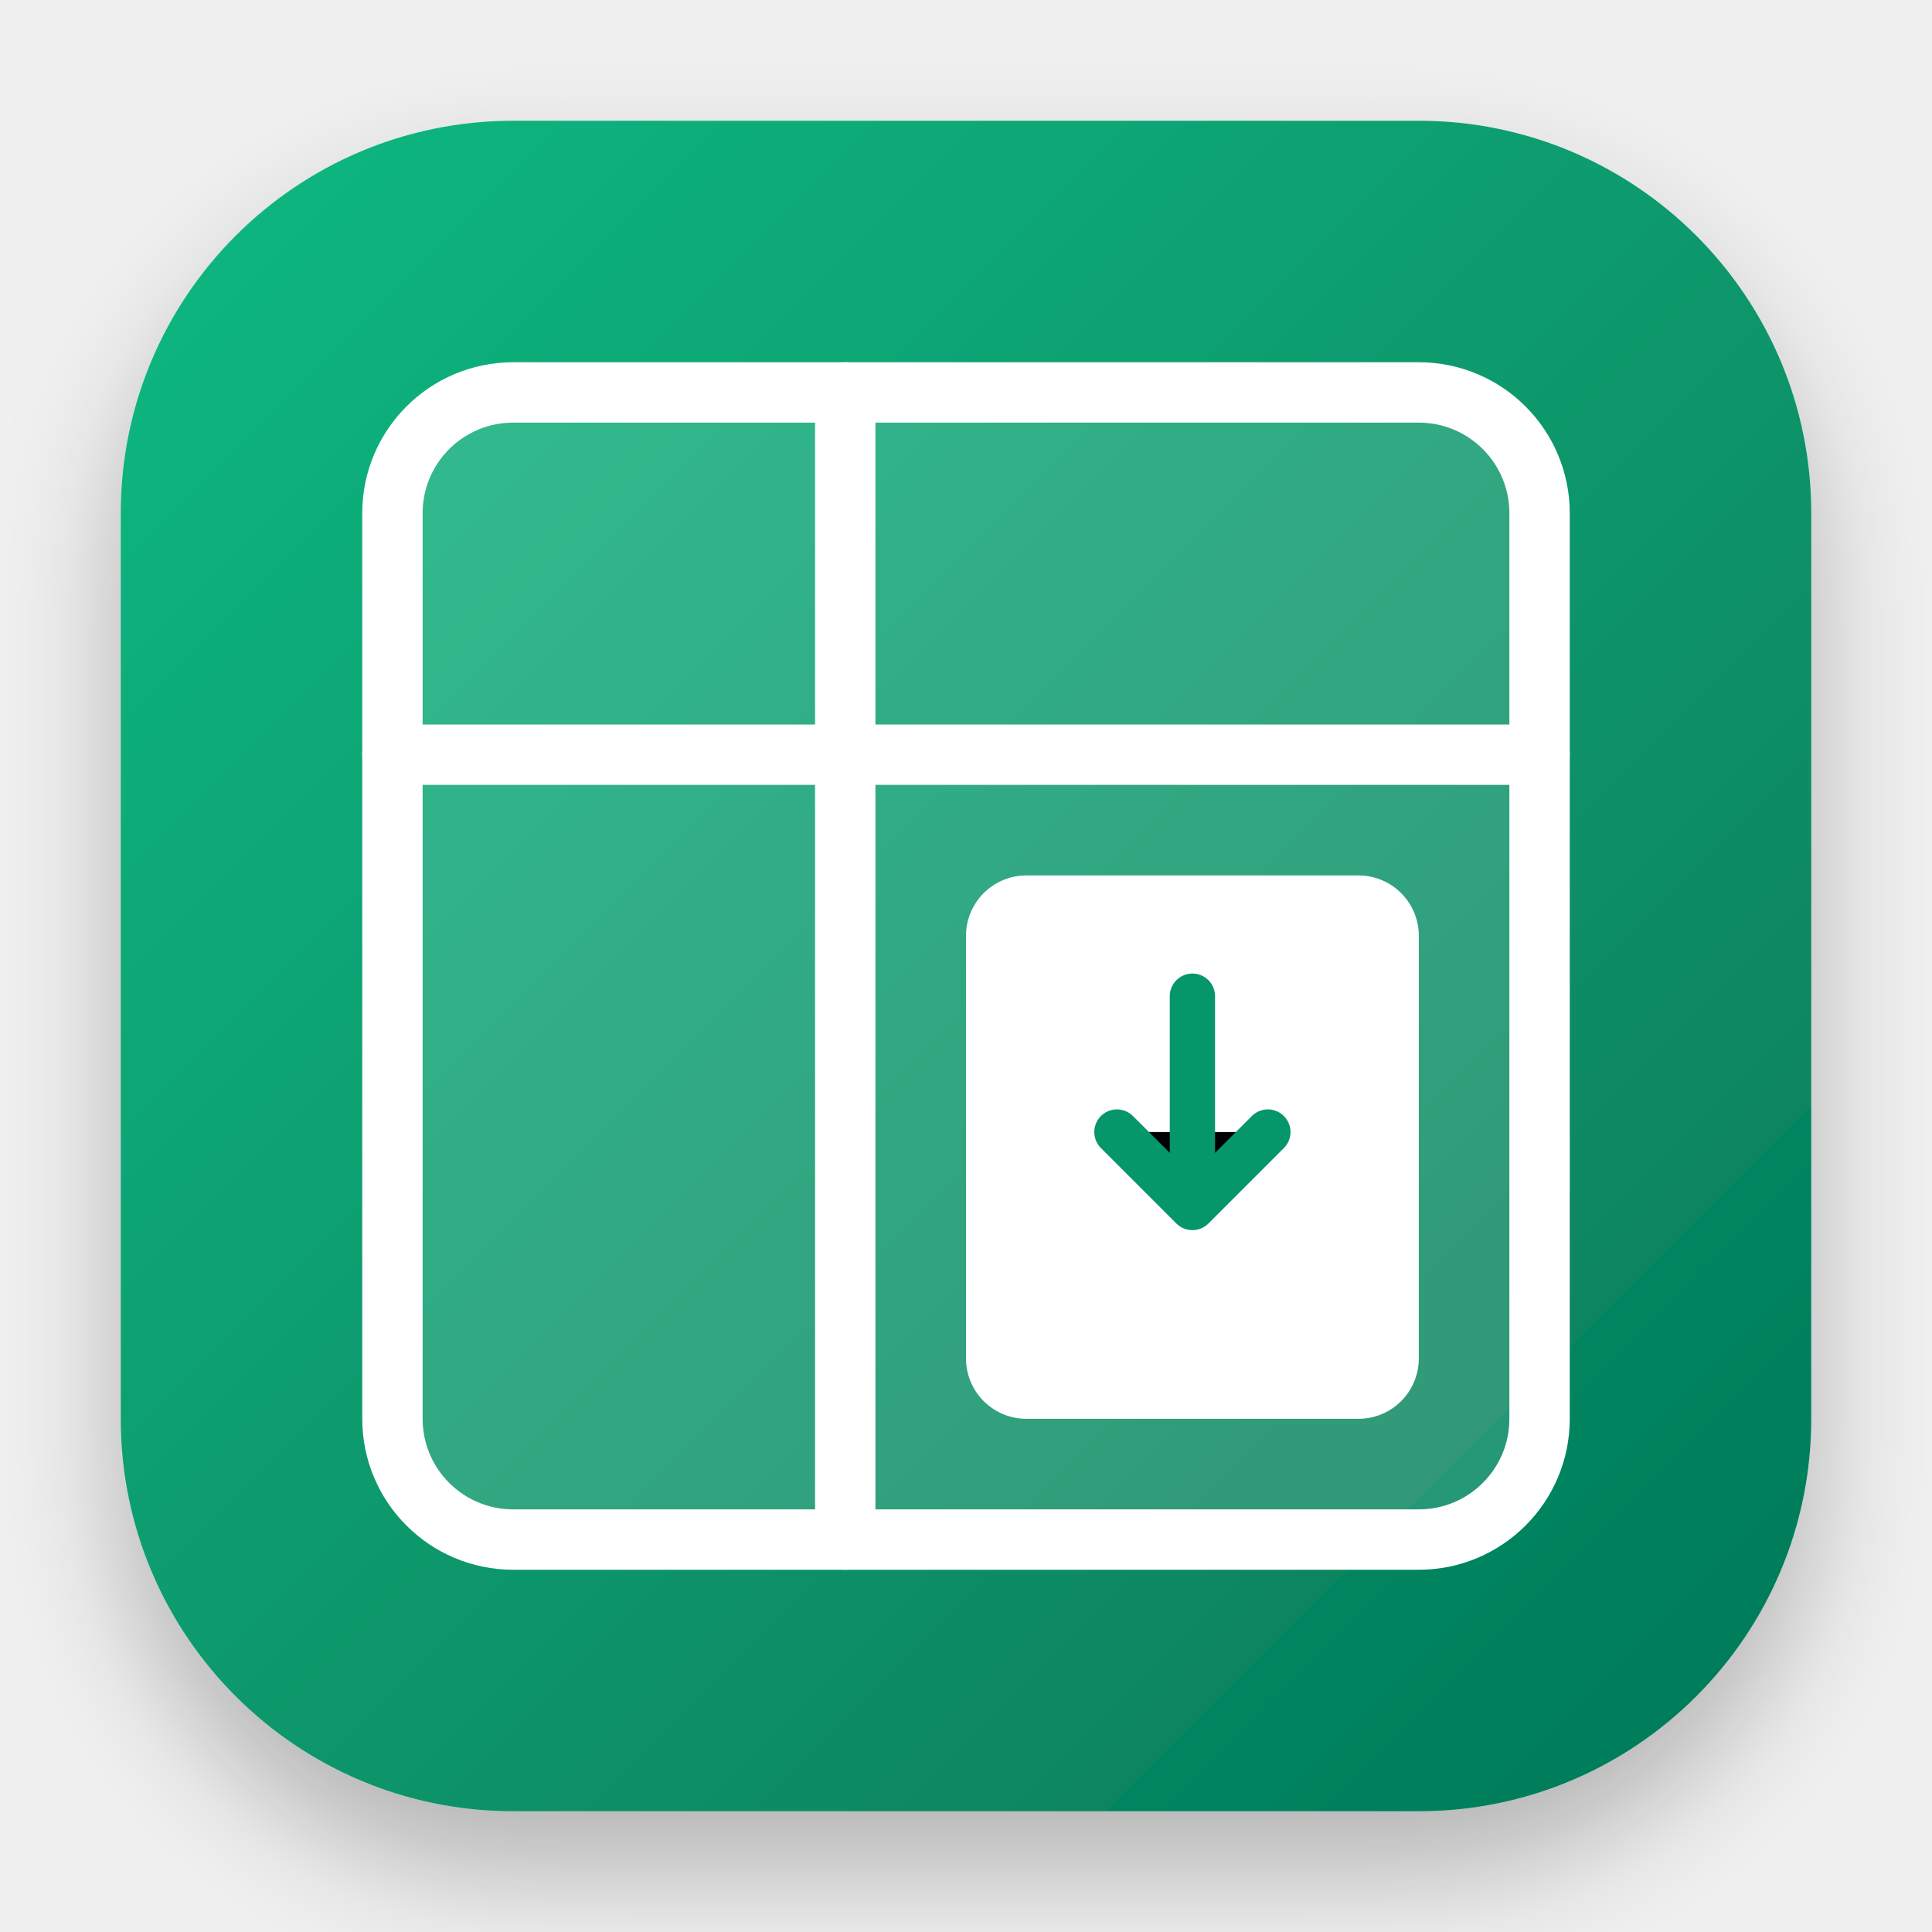
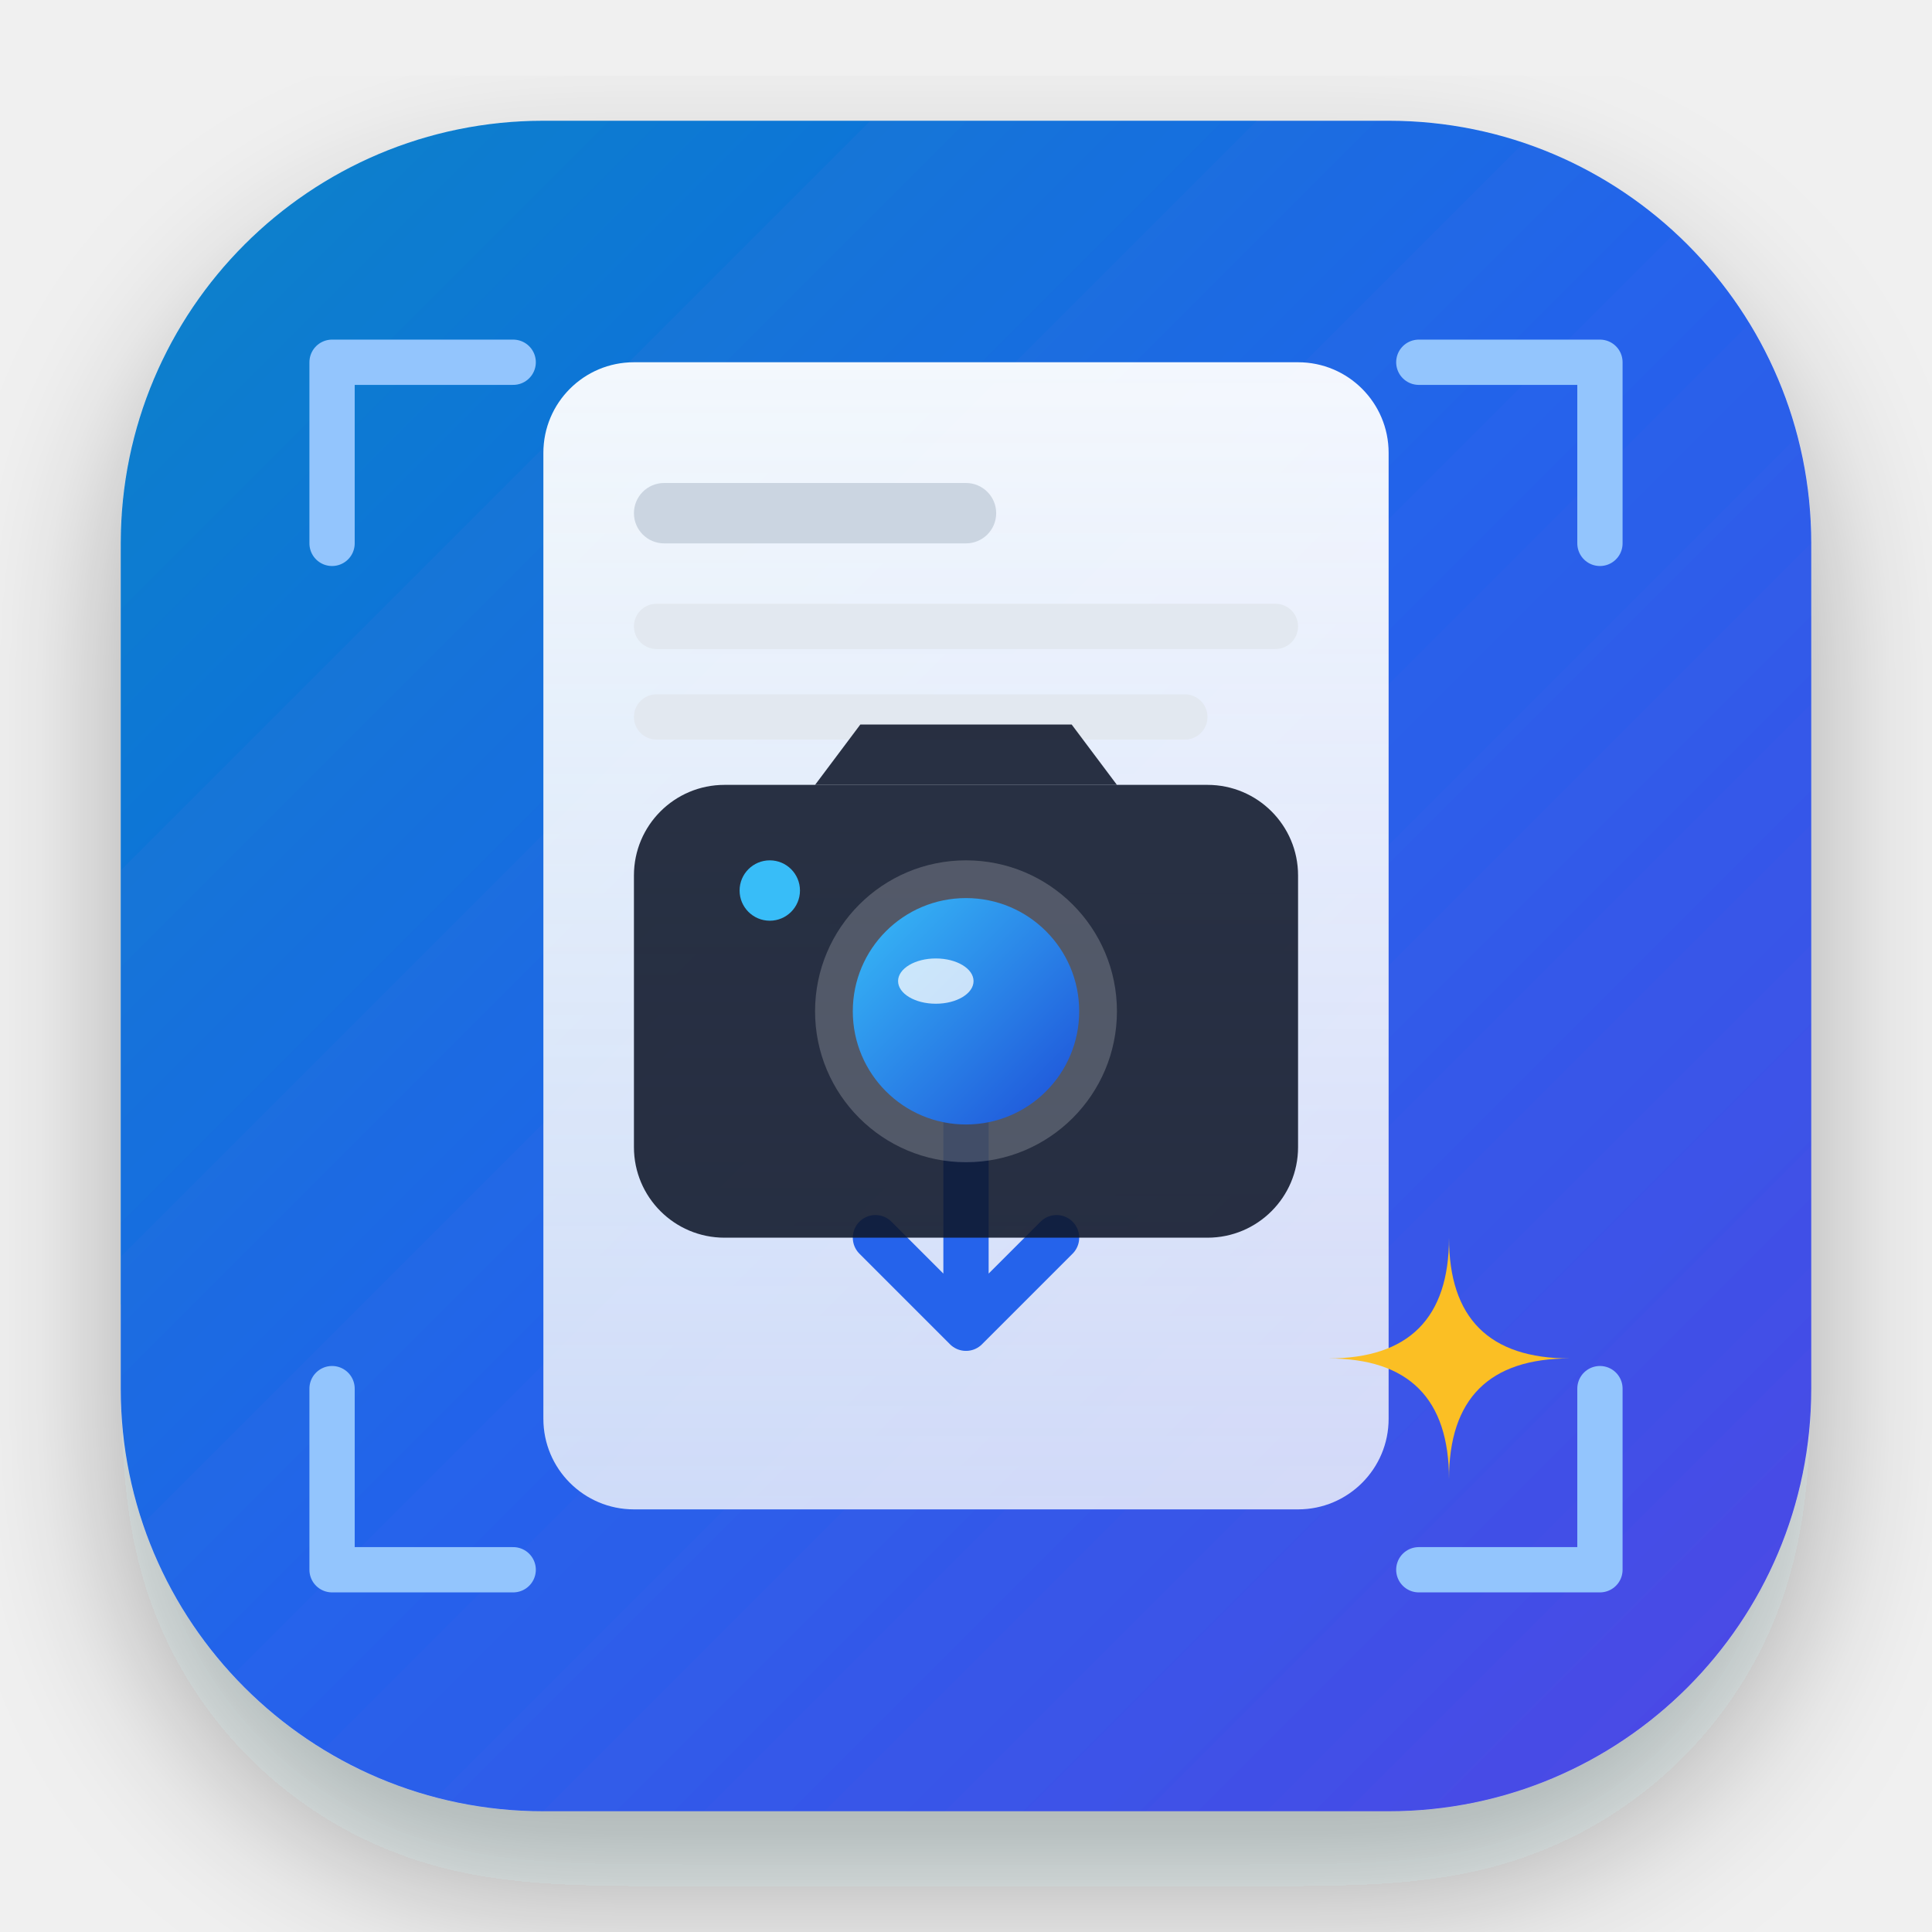
<svg xmlns="http://www.w3.org/2000/svg" viewBox="0 0 128 128" width="128" height="128">
  <defs>
    <linearGradient id="bgGrad" x1="0%" y1="0%" x2="100%" y2="100%">
-       <stop offset="0%" stop-color="#10b981" />
-       <stop offset="100%" stop-color="#047857" />
+       <stop offset="0%" stop-color="#0284c7" />
+       <stop offset="50%" stop-color="#2563eb" />
+       <stop offset="100%" stop-color="#4f46e5" />
+     </linearGradient>
+     <linearGradient id="lensGrad" x1="0%" y1="0%" x2="100%" y2="100%">
+       <stop offset="0%" stop-color="#38bdf8" />
+       <stop offset="100%" stop-color="#1d4ed8" />
+     </linearGradient>
+     <linearGradient id="paperGrad" x1="0%" y1="0%" x2="0%" y2="100%">
+       <stop offset="0%" stop-color="#ffffff" stop-opacity="0.95" />
+       <stop offset="100%" stop-color="#f8fafc" stop-opacity="0.8" />
    </linearGradient>
    <filter id="shadow" x="-10%" y="-10%" width="120%" height="120%">
-       <feDropShadow dx="0" dy="4" stdDeviation="4" flood-color="#000000" flood-opacity="0.25" />
+       <feDropShadow dx="0" dy="5" stdDeviation="5" flood-color="#0f172a" flood-opacity="0.3" />
    </filter>
  </defs>
-   <rect x="8" y="8" width="112" height="112" rx="26" fill="url(#bgGrad)" filter="url(#shadow)" />
-   <rect x="26" y="26" width="76" height="76" rx="8" fill="#ffffff" fill-opacity="0.15" stroke="#ffffff" stroke-width="4" />
-   <line x1="26" y1="50" x2="102" y2="50" stroke="#ffffff" stroke-width="4" stroke-linecap="round" />
-   <line x1="56" y1="26" x2="56" y2="102" stroke="#ffffff" stroke-width="4" stroke-linecap="round" />
-   <rect x="64" y="58" width="30" height="36" rx="4" fill="#ffffff" />
-   <path d="M79 66v14m-5-5l5 5 5-5" stroke="#059669" stroke-width="3" stroke-linecap="round" stroke-linejoin="round" />
+   <rect x="8" y="8" width="112" height="112" rx="28" fill="url(#bgGrad)" filter="url(#shadow)" />
+   <path d="M 22 36 L 22 24 L 34 24" fill="none" stroke="#93c5fd" stroke-width="3" stroke-linecap="round" stroke-linejoin="round" />
+   <path d="M 106 36 L 106 24 L 94 24" fill="none" stroke="#93c5fd" stroke-width="3" stroke-linecap="round" stroke-linejoin="round" />
+   <path d="M 22 92 L 22 104 L 34 104" fill="none" stroke="#93c5fd" stroke-width="3" stroke-linecap="round" stroke-linejoin="round" />
+   <path d="M 106 92 L 106 104 L 94 104" fill="none" stroke="#93c5fd" stroke-width="3" stroke-linecap="round" stroke-linejoin="round" />
+   <rect x="36" y="24" width="56" height="76" rx="6" fill="url(#paperGrad)" />
+   <rect x="42" y="32" width="24" height="4" rx="2" fill="#cbd5e1" />
+   <rect x="42" y="40" width="44" height="3" rx="1.5" fill="#e2e8f0" />
+   <rect x="42" y="46" width="38" height="3" rx="1.5" fill="#e2e8f0" />
+   <path d="M 64 68 L 64 88 M 58 82 L 64 88 L 70 82" fill="none" stroke="#2563eb" stroke-width="3" stroke-linecap="round" stroke-linejoin="round" />
+   <g transform="translate(42, 48)">
+     <rect x="0" y="4" width="44" height="30" rx="6" fill="#0f172a" fill-opacity="0.88" />
+     <path d="M 12 4 L 15 0 L 29 0 L 32 4 Z" fill="#0f172a" fill-opacity="0.88" />
+     <circle cx="9" cy="11" r="2" fill="#38bdf8" />
+     <circle cx="22" cy="19" r="10" fill="#ffffff" fill-opacity="0.2" />
+     <circle cx="22" cy="19" r="7.5" fill="url(#lensGrad)" />
+     <ellipse cx="20" cy="17" rx="2.5" ry="1.5" fill="#ffffff" fill-opacity="0.75" />
+   </g>
+   <path d="M 96 82 Q 96 90 104 90 Q 96 90 96 98 Q 96 90 88 90 Q 96 90 96 82 Z" fill="#fbbf24" />
</svg>
